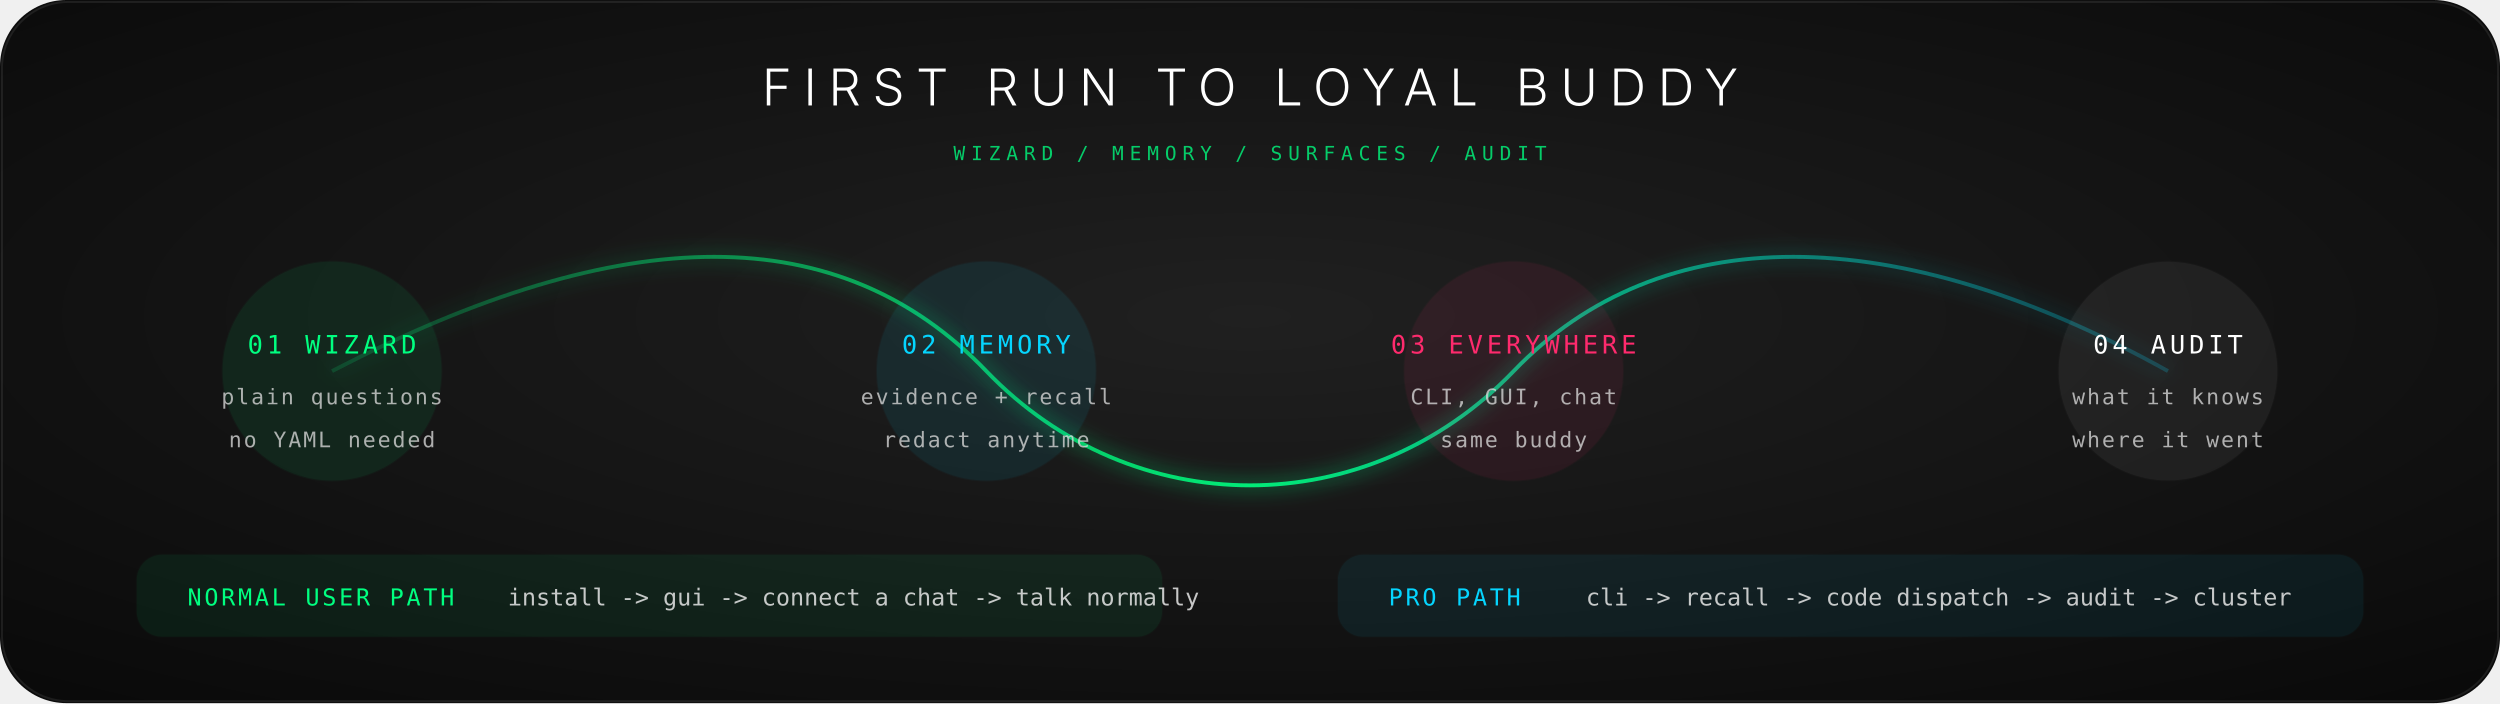
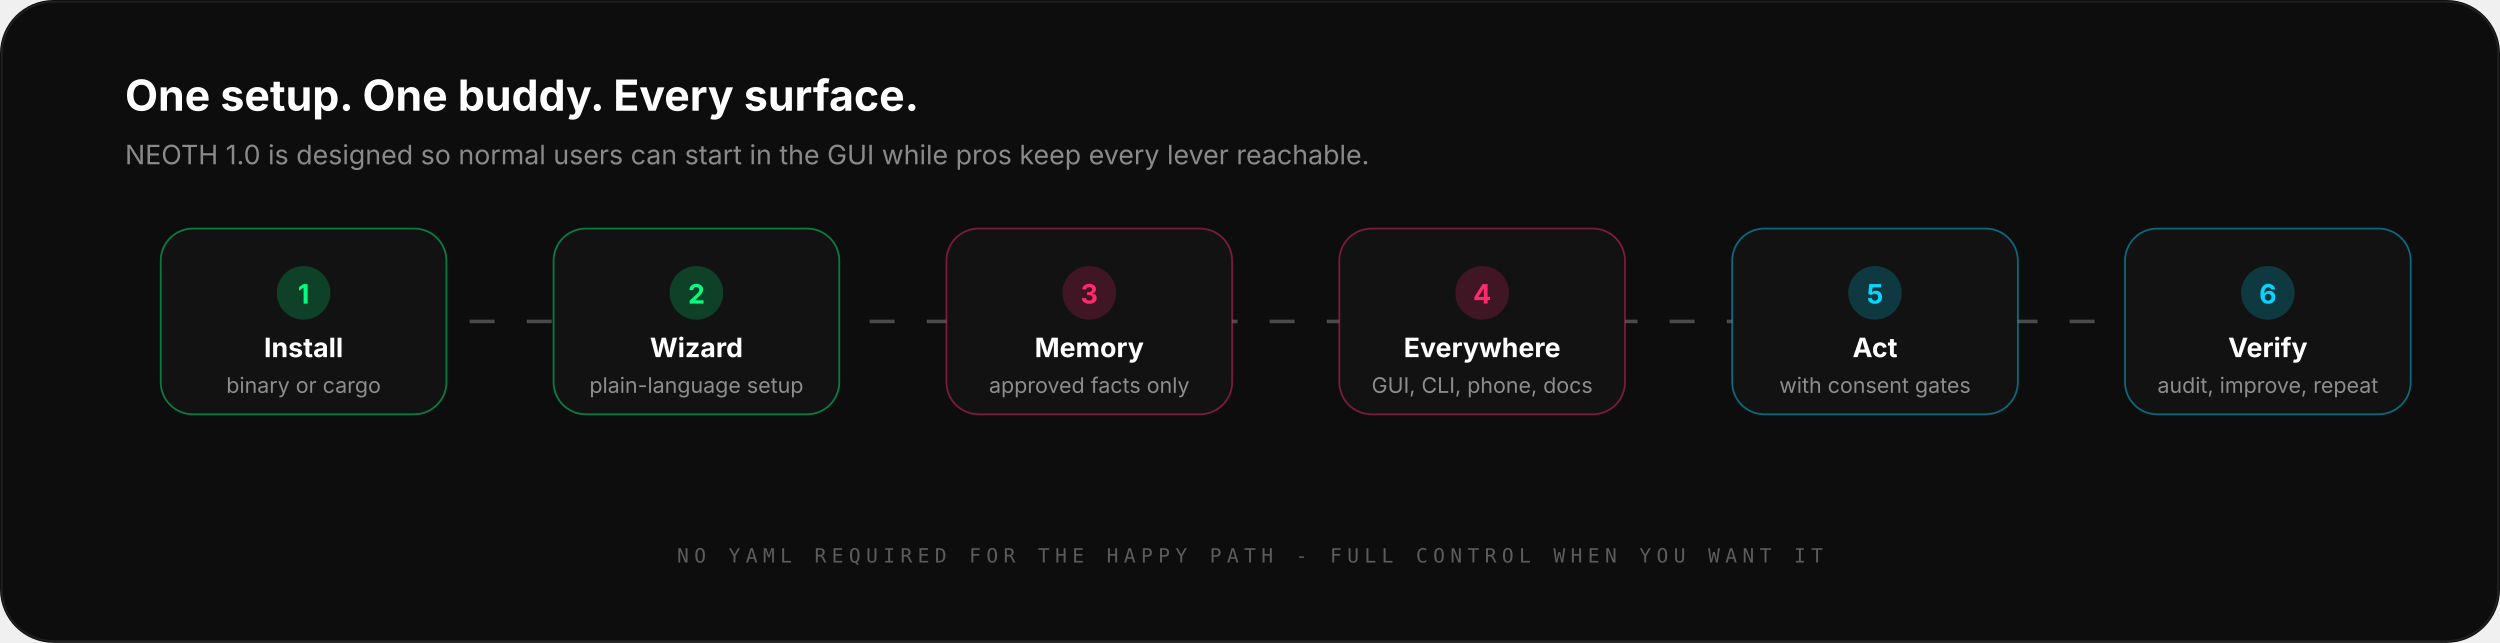
- <svg xmlns="http://www.w3.org/2000/svg" viewBox="0 0 1280 360" width="1280" height="360" preserveAspectRatio="xMidYMid meet" role="img" aria-label="NEOTH flow from first run to loyal buddy">
+ <svg xmlns="http://www.w3.org/2000/svg" width="1400" height="360" viewBox="0 0 1400 360" fill="none" role="img" aria-labelledby="title desc">
  <defs>
-     <radialGradient id="bg" cx="50%" cy="45%" r="78%">
-       <stop offset="0%" stop-color="#202020" />
-       <stop offset="100%" stop-color="#080808" />
-     </radialGradient>
-     <linearGradient id="wire" x1="0%" x2="100%">
-       <stop offset="0%" stop-color="#00ff80" stop-opacity=".15" />
-       <stop offset="50%" stop-color="#00ff80" stop-opacity=".9" />
-       <stop offset="100%" stop-color="#05d5ff" stop-opacity=".2" />
+     <linearGradient id="line" x1="120" y1="180" x2="1280" y2="180">
+       <stop offset="0" stop-color="#00ff80" />
+       <stop offset=".5" stop-color="#ff2a6d" />
+       <stop offset="1" stop-color="#05d5ff" />
    </linearGradient>
-     <filter id="glow" x="-30%" y="-60%" width="160%" height="220%">
-       <feGaussianBlur stdDeviation="5" result="b" />
+     <filter id="glow">
+       <feGaussianBlur stdDeviation="7" result="b" />
      <feMerge>
        <feMergeNode in="b" />
        <feMergeNode in="SourceGraphic" />
      </feMerge>
    </filter>
    <style>
-       .sans { font-family: -apple-system, BlinkMacSystemFont, "SF Pro Display", "Segoe UI", system-ui, sans-serif; }
-       .mono { font-family: "JetBrains Mono", "SF Mono", Consolas, monospace; }
-       .title { font-size: 26px; font-weight: 300; letter-spacing: 6px; fill: #fff; }
-       .label { font-size: 13px; letter-spacing: 2px; }
-       .small { font-size: 11px; letter-spacing: 1px; fill: #d8d8d8; opacity: .78; }
+       .sans{font-family:Inter,ui-sans-serif,system-ui,-apple-system,Segoe UI,sans-serif}
+       .mono{font-family:ui-monospace,SFMono-Regular,Menlo,Consolas,monospace}
+       @keyframes dash{to{stroke-dashoffset:-48}}
+       .dash{stroke-dasharray:14 18;animation:dash 4s linear infinite}
    </style>
  </defs>
-   <rect width="1280" height="360" rx="34" fill="url(#bg)" />
-   <rect x="1" y="1" width="1278" height="358" rx="34" fill="none" stroke="#fff" stroke-opacity=".08" />
-   <text x="640" y="54" class="sans title" text-anchor="middle">FIRST RUN TO LOYAL BUDDY</text>
-   <text x="640" y="82" class="mono" font-size="10" letter-spacing="3" fill="#00ff80" text-anchor="middle" opacity=".78">WIZARD / MEMORY / SURFACES / AUDIT</text>
-   <path d="M170,190 C320,112 430,112 505,190 C580,268 700,268 775,190 C850,112 970,112 1110,190" fill="none" stroke="url(#wire)" stroke-width="2" filter="url(#glow)" />
-   <g class="mono" text-anchor="middle">
-     <g>
-       <circle cx="170" cy="190" r="56" fill="#00ff80" opacity=".08" stroke="#00ff80" stroke-opacity=".42" />
-       <text x="170" y="181" class="label" fill="#00ff80">01 WIZARD</text>
-       <text x="170" y="207" class="small">plain questions</text>
-       <text x="170" y="229" class="small">no YAML needed</text>
+   <rect width="1400" height="360" rx="30" fill="#0d0d0d" />
+   <rect x="1" y="1" width="1398" height="358" rx="29" stroke="white" stroke-opacity=".08" />
+   <text x="70" y="62" fill="white" class="sans" font-size="24" font-weight="700">One setup. One buddy. Every surface.</text>
+   <text x="70" y="92" fill="#8a8a8a" class="sans" font-size="15">NEOTH 1.0 is designed so normal users can start in the GUI while pros keep every lever reachable.</text>
+   <path d="M135 180 H1265" stroke="url(#line)" stroke-width="3" filter="url(#glow)" />
+   <path class="dash" d="M135 180 H1265" stroke="white" stroke-opacity=".25" stroke-width="2" />
+   <g class="sans" font-size="15" fill="white">
+     <g transform="translate(90 128)">
+       <rect width="160" height="104" rx="18" fill="#121212" stroke="#00ff80" stroke-opacity=".45" />
+       <circle cx="80" cy="36" r="15" fill="#00ff80" opacity=".2" />
+       <text x="80" y="42" text-anchor="middle" fill="#00ff80" font-weight="700">1</text>
+       <text x="80" y="72" text-anchor="middle" font-weight="700">Install</text>
+       <text x="80" y="92" text-anchor="middle" fill="#8d8d8d" font-size="12">binary or cargo</text>
    </g>
-     <g>
-       <circle cx="505" cy="190" r="56" fill="#05d5ff" opacity=".08" stroke="#05d5ff" stroke-opacity=".42" />
-       <text x="505" y="181" class="label" fill="#05d5ff">02 MEMORY</text>
-       <text x="505" y="207" class="small">evidence + recall</text>
-       <text x="505" y="229" class="small">redact anytime</text>
+     <g transform="translate(310 128)">
+       <rect width="160" height="104" rx="18" fill="#121212" stroke="#00ff80" stroke-opacity=".45" />
+       <circle cx="80" cy="36" r="15" fill="#00ff80" opacity=".2" />
+       <text x="80" y="42" text-anchor="middle" fill="#00ff80" font-weight="700">2</text>
+       <text x="80" y="72" text-anchor="middle" font-weight="700">Wizard</text>
+       <text x="80" y="92" text-anchor="middle" fill="#8d8d8d" font-size="12">plain-language setup</text>
    </g>
-     <g>
-       <circle cx="775" cy="190" r="56" fill="#ff2a6d" opacity=".08" stroke="#ff2a6d" stroke-opacity=".42" />
-       <text x="775" y="181" class="label" fill="#ff2a6d">03 EVERYWHERE</text>
-       <text x="775" y="207" class="small">CLI, GUI, chat</text>
-       <text x="775" y="229" class="small">same buddy</text>
+     <g transform="translate(530 128)">
+       <rect width="160" height="104" rx="18" fill="#121212" stroke="#ff2a6d" stroke-opacity=".45" />
+       <circle cx="80" cy="36" r="15" fill="#ff2a6d" opacity=".2" />
+       <text x="80" y="42" text-anchor="middle" fill="#ff2a6d" font-weight="700">3</text>
+       <text x="80" y="72" text-anchor="middle" font-weight="700">Memory</text>
+       <text x="80" y="92" text-anchor="middle" fill="#8d8d8d" font-size="12">approved facts only</text>
    </g>
-     <g>
-       <circle cx="1110" cy="190" r="56" fill="#fff" opacity=".055" stroke="#fff" stroke-opacity=".22" />
-       <text x="1110" y="181" class="label" fill="#fff">04 AUDIT</text>
-       <text x="1110" y="207" class="small">what it knows</text>
-       <text x="1110" y="229" class="small">where it went</text>
+     <g transform="translate(750 128)">
+       <rect width="160" height="104" rx="18" fill="#121212" stroke="#ff2a6d" stroke-opacity=".45" />
+       <circle cx="80" cy="36" r="15" fill="#ff2a6d" opacity=".2" />
+       <text x="80" y="42" text-anchor="middle" fill="#ff2a6d" font-weight="700">4</text>
+       <text x="80" y="72" text-anchor="middle" font-weight="700">Everywhere</text>
+       <text x="80" y="92" text-anchor="middle" fill="#8d8d8d" font-size="12">GUI, CLI, phone, docs</text>
+     </g>
+     <g transform="translate(970 128)">
+       <rect width="160" height="104" rx="18" fill="#121212" stroke="#05d5ff" stroke-opacity=".45" />
+       <circle cx="80" cy="36" r="15" fill="#05d5ff" opacity=".2" />
+       <text x="80" y="42" text-anchor="middle" fill="#05d5ff" font-weight="700">5</text>
+       <text x="80" y="72" text-anchor="middle" font-weight="700">Act</text>
+       <text x="80" y="92" text-anchor="middle" fill="#8d8d8d" font-size="12">with consent gates</text>
+     </g>
+     <g transform="translate(1190 128)">
+       <rect width="160" height="104" rx="18" fill="#121212" stroke="#05d5ff" stroke-opacity=".45" />
+       <circle cx="80" cy="36" r="15" fill="#05d5ff" opacity=".2" />
+       <text x="80" y="42" text-anchor="middle" fill="#05d5ff" font-weight="700">6</text>
+       <text x="80" y="72" text-anchor="middle" font-weight="700">Verify</text>
+       <text x="80" y="92" text-anchor="middle" fill="#8d8d8d" font-size="12">audit, improve, repeat</text>
    </g>
  </g>
-   <g class="mono">
-     <rect x="70" y="284" width="525" height="42" rx="13" fill="#00ff80" opacity=".07" stroke="#00ff80" stroke-opacity=".22" />
-     <text x="96" y="310" fill="#00ff80" font-size="12" letter-spacing="1.4">NORMAL USER PATH</text>
-     <text x="260" y="310" fill="#eee" font-size="12" opacity=".82">install -&gt; gui -&gt; connect a chat -&gt; talk normally</text>
-     <rect x="685" y="284" width="525" height="42" rx="13" fill="#05d5ff" opacity=".07" stroke="#05d5ff" stroke-opacity=".22" />
-     <text x="711" y="310" fill="#05d5ff" font-size="12" letter-spacing="1.4">PRO PATH</text>
-     <text x="812" y="310" fill="#eee" font-size="12" opacity=".82">cli -&gt; recall -&gt; code dispatch -&gt; audit -&gt; cluster</text>
-   </g>
+   <text x="700" y="315" text-anchor="middle" fill="#5c5c5c" class="mono" font-size="11" letter-spacing="3">NO YAML REQUIRED FOR THE HAPPY PATH - FULL CONTROL WHEN YOU WANT IT</text>
</svg>
